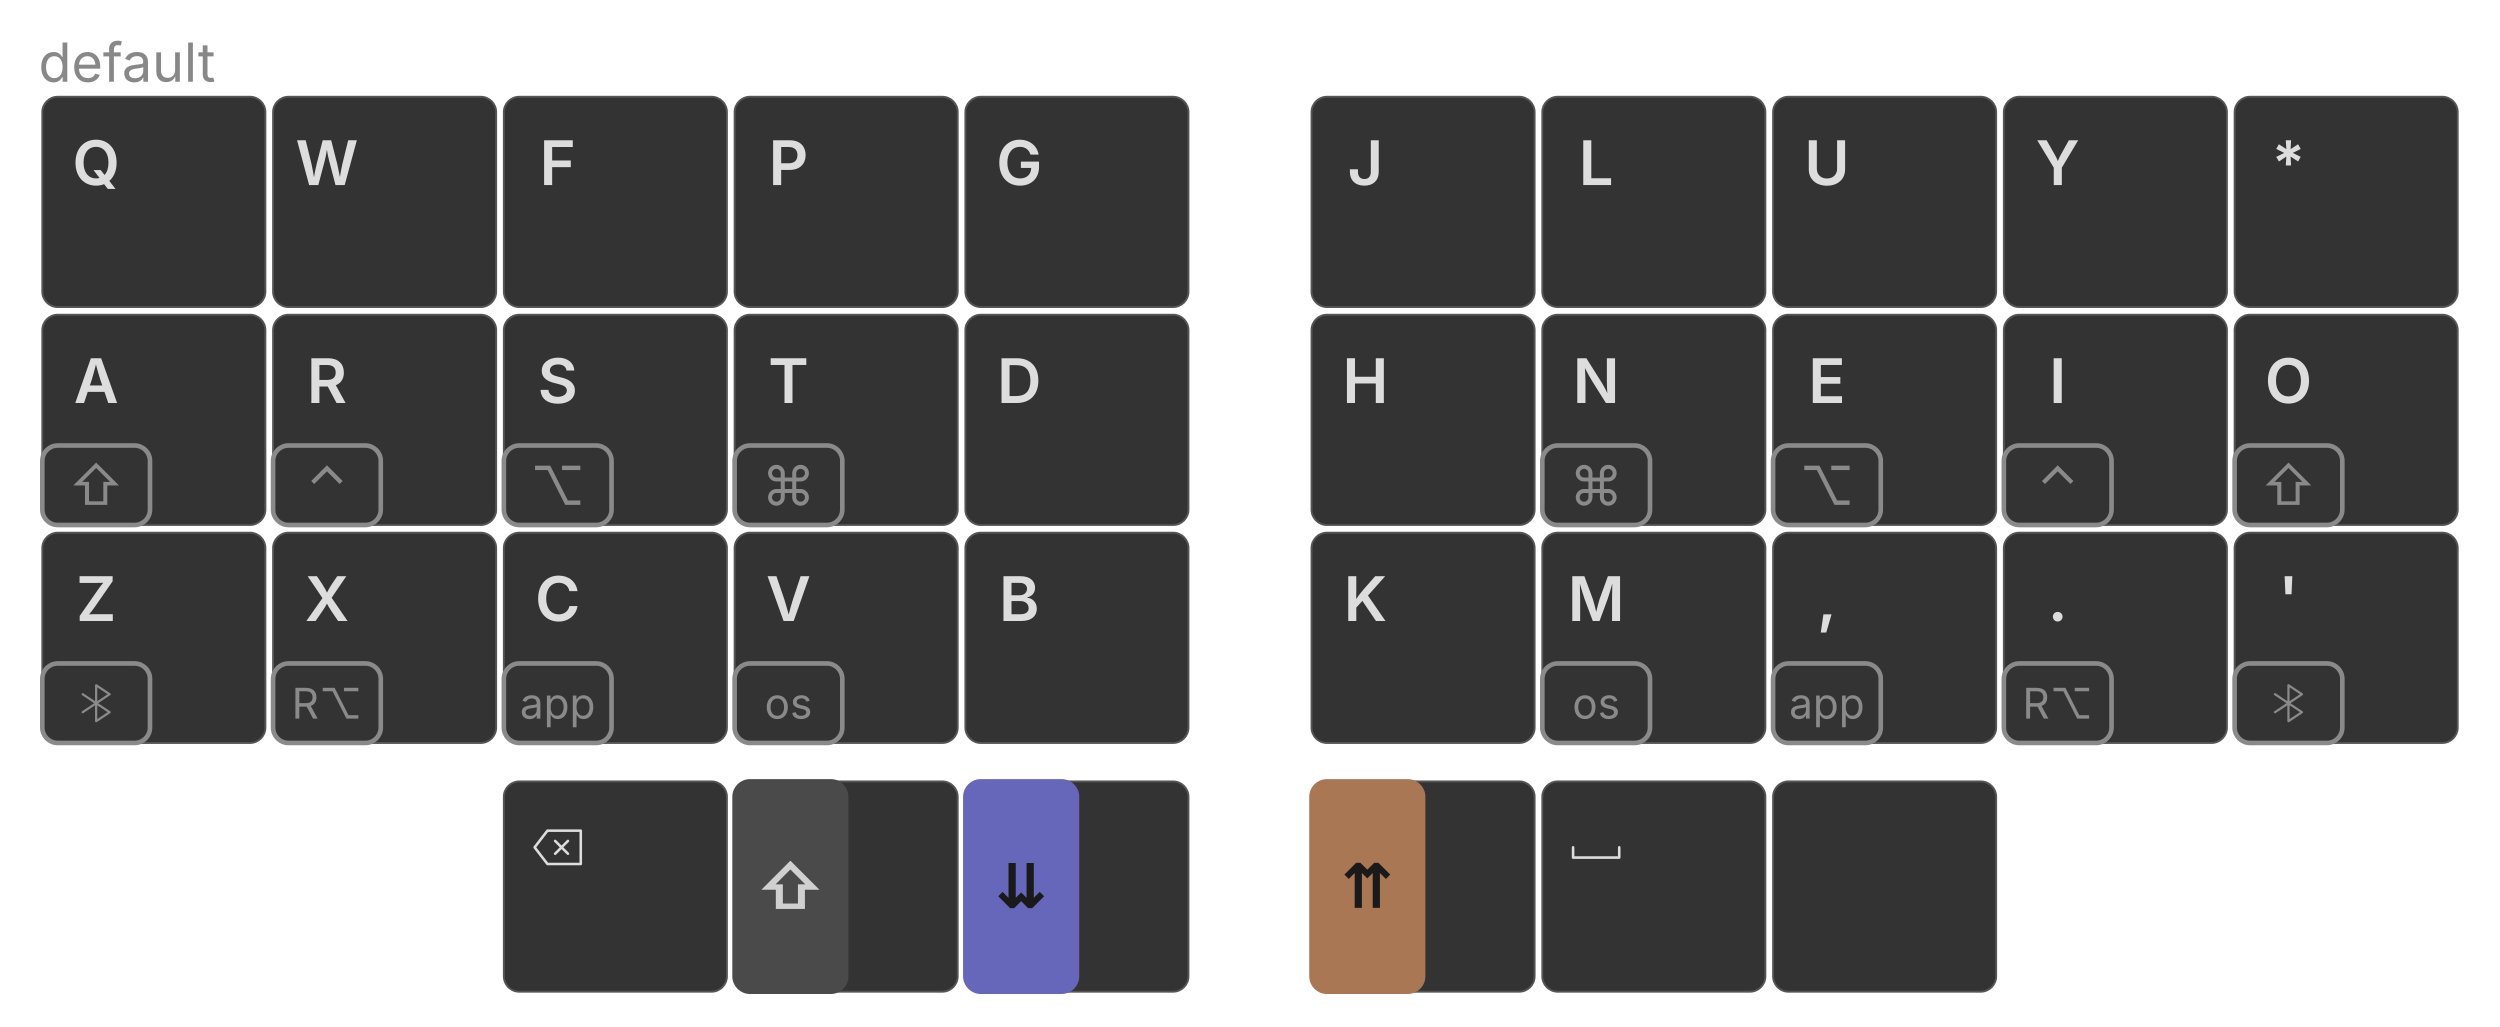
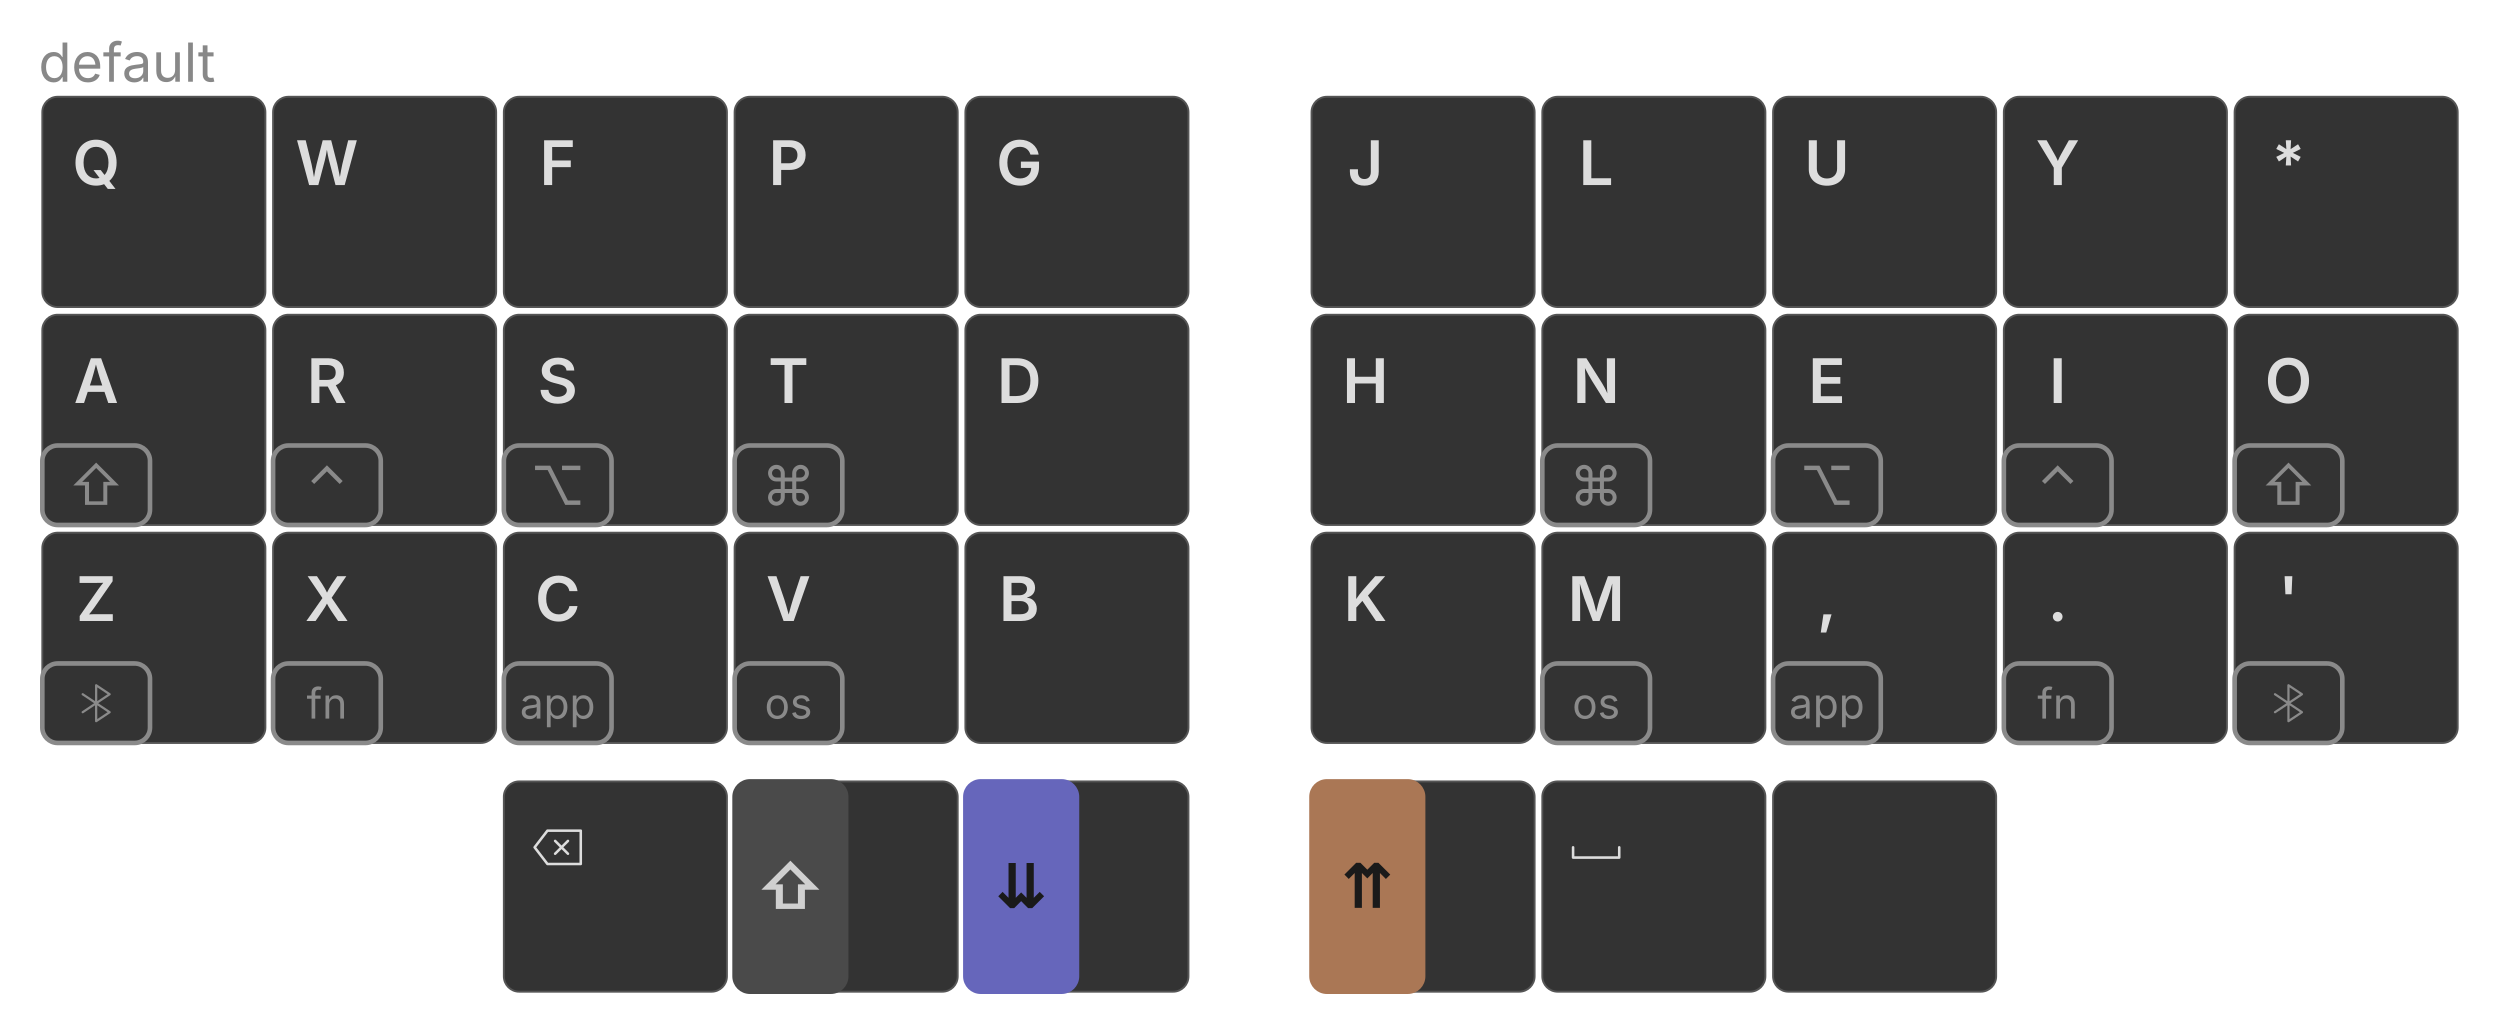
<svg xmlns="http://www.w3.org/2000/svg" class="keymap" width="650" height="267" viewBox="-10 -24 650.0 266.68">
  <style>/* Inter for letters. cairosvg uses only the first family, so marks
       Inter lacks (✦ ⇊ ⇈) set .dejavu; browsers still walk the stack. */
    svg.keymap { background: #1e1e2e;
                 font-family: Inter, "DejaVu Sans", "Segoe UI Symbol",
                              "Apple Symbols", sans-serif; }
    text.dejavu { font-family: "DejaVu Sans", "Segoe UI Symbol",
                  "Apple Symbols", sans-serif; }
    rect.keycap { fill: #333333; stroke: #555555; stroke-width: 0.5px; }
    text { fill: #c8c8c8; text-anchor: middle; dominant-baseline: central; }
    text.base { font-size: 16px; font-weight: 600; fill: #dddddd; }
    text.hold { font-size: 11px; }
    text.sym { font-size: 13px; fill: #9999ff; }
    text.num { font-size: 13px; fill: #ee9944; }
    text.oneshot { font-size: 12px; font-weight: 600; }
    use.glyph { fill: none; stroke: #c8c8c8; stroke-width: 2px;
                stroke-linecap: round; stroke-linejoin: round; }
    use.glyph.base { stroke: #dddddd; }
    use.glyph.sym { stroke: #9999ff; }
    use.glyph.num { stroke: #ee9944; }
    use.glyph.hold.tap-preferred.mod { stroke: #8a8a8a; }
    use.glyph.hold.hold-preferred.mod, use.glyph.oneshot.mod { stroke: #d0d0d0; }
    use.glyph.hold.hold-preferred.sym, use.glyph.oneshot.sym,
    use.glyph.hold.hold-preferred.nav, use.glyph.oneshot.nav { stroke: #1a1a1a; }
    use.glyph.hold.tap-preferred.sym { stroke: #9999ff; }
    use.glyph.hold.tap-preferred.nav { stroke: #ee9944; }
    rect.hold-box { stroke-width: 1.2px; }
    rect.hold-box.tap-preferred.mod { fill: none; stroke: #8a8a8a; }
    rect.hold-box.tap-preferred.sym { fill: none; stroke: #9999ff; }
    rect.hold-box.tap-preferred.nav { fill: none; stroke: #ee9944; }
    rect.hold-box.hold-preferred.mod { fill: #4a4a4a; stroke: #4a4a4a; }
    rect.hold-box.hold-preferred.sym { fill: #6666bb; stroke: #6666bb; }
    rect.hold-box.hold-preferred.nav { fill: #aa7755; stroke: #aa7755; }
    rect.hold-box.oneshot.mod { fill: #4a4a4a; stroke: #4a4a4a; }
    rect.hold-box.oneshot.sym { fill: #6666bb; stroke: #6666bb; }
    rect.hold-box.oneshot.nav { fill: #aa7755; stroke: #aa7755; }
    text.hold.hold-preferred.mod, text.oneshot.mod { fill: #d0d0d0; font-weight: 700; }
    text.hold.hold-preferred.sym, text.oneshot.sym,
    text.hold.hold-preferred.nav, text.oneshot.nav { fill: #1a1a1a; font-weight: 700; }
    text.hold.tap-preferred { fill: #8a8a8a; }
    text.hold.symbol { font-size: 14px; }
    text.oneshot.symbol { font-size: 16px; }
    text.title { font-size: 14px; fill: #888888; text-anchor: start; }</style>
  <defs>
    <path id="glyph_backspace" class="symbol" transform="scale(0.333333) translate(-24,-24)" d="M22,19l10,10 M22,29l10-10 M6,24l10,13h26v-26h-26z" />
    <path id="glyph_delete-word" class="symbol" transform="scale(0.333333) translate(-24,-24)" d="M22,19l10,10 M22,29l10-10 M6,24l10,13h26v-26h-26z M6,17l-6,7,6,7" />
    <path id="glyph_return" class="symbol" transform="scale(0.333333) translate(-24,-24)" d="M42,13V27H6 m8-8l-8,8l8,8" />
    <path id="glyph_space" class="symbol" transform="scale(0.333333) translate(-24,-24)" d="M42,24V32H6V24" />
    <path id="glyph_escape" class="symbol" transform="scale(0.333333) translate(-24,-24)" d="M24,24l-18-18 m0,10v-10h10 M24,6A18,18,0,1,1,6,24" />
    <path id="glyph_up" class="symbol" transform="scale(0.333333) translate(-24,-24)" d="M24,42v-36 m-8,6l8-8l8,8" />
    <path id="glyph_down" class="symbol" transform="scale(0.333333) translate(-24,-24)" d="M24,6v36 m-8,-6l8,8l8-8" />
    <path id="glyph_left" class="symbol" transform="scale(0.333333) translate(-24,-24)" d="M42,24h-36 m6-8l-8,8l8,8" />
    <path id="glyph_right" class="symbol" transform="scale(0.333333) translate(-24,-24)" d="M6,24h36 m-6-8l8,8l-8,8" />
    <path id="glyph_tab" class="symbol" transform="scale(0.333333) translate(-24,-24)" d="M6,12H32m-5-6l7,6l-7,6 M6,36H32m-5-6l7,6l-7,6 M42,8v32" />
    <path id="glyph_btab" class="symbol" transform="scale(0.333333) translate(-24,-24)" d="M42,12H16m5-6l-7,6l7,6 M42,36H16m5-6l-7,6l7,6 M6,8v32" />
    <path id="glyph_home" class="symbol" transform="scale(0.333333) translate(-24,-24)" d="M8,10v28 M8,16h32 M8,32h20" />
    <path id="glyph_end" class="symbol" transform="scale(0.333333) translate(-24,-24)" d="M40,10v28 M8,16h32 M20,32h20" />
    <path id="glyph_word-left" class="symbol" transform="scale(0.333333) translate(-24,-24)" d="M22,24h-16m6-8l-8,8l8,8 M26,17h16v14h-16z" />
    <path id="glyph_word-right" class="symbol" transform="scale(0.333333) translate(-24,-24)" d="M6,17h16v14h-16z M26,24h16m-6-8l8,8l-8,8" />
    <path id="glyph_hist-back" class="symbol" transform="scale(0.333333) translate(-24,-24)" d="M36,32A14,14 0 1 0 24,12m8-8l-8,8l8,8" />
    <path id="glyph_hist-fwd" class="symbol" transform="scale(0.333333) translate(-24,-24)" d="M12,32A14,14 0 1 1 24,12m-8-8l8,8l-8,8" />
    <path id="glyph_app-tab-prev" class="symbol" transform="scale(0.333333) translate(-24,-24)" d="M6,10h18v10h18v20H6z" />
    <path id="glyph_app-tab-next" class="symbol" transform="scale(0.333333) translate(-24,-24)" d="M6,20h18v-10h18v30H6z" />
    <path id="glyph_bluetooth" class="symbol" transform="scale(0.333333) translate(-24,-24)" d="M12,16 L36,32 L24,40 L24,8 L36,16 L12,32" />
  </defs>
  <text class="title" x="0" y="-8">default</text>
  <g transform="translate(0.00,0.00)">
    <rect class="keycap" x="1.0" y="1.0" width="58.0" height="54.67" rx="4.0" ry="4.0" />
    <text class="base" x="15.0" y="18.134">Q</text>
  </g>
  <g transform="translate(60.00,0.00)">
    <rect class="keycap" x="1.0" y="1.0" width="58.0" height="54.67" rx="4.0" ry="4.0" />
    <text class="base" x="15.0" y="18.134">W</text>
  </g>
  <g transform="translate(120.00,0.00)">
    <rect class="keycap" x="1.0" y="1.0" width="58.0" height="54.67" rx="4.0" ry="4.0" />
    <text class="base" x="15.0" y="18.134">F</text>
  </g>
  <g transform="translate(180.00,0.00)">
    <rect class="keycap" x="1.0" y="1.0" width="58.0" height="54.67" rx="4.0" ry="4.0" />
    <text class="base" x="15.0" y="18.134">P</text>
  </g>
  <g transform="translate(240.00,0.00)">
    <rect class="keycap" x="1.0" y="1.0" width="58.0" height="54.67" rx="4.0" ry="4.0" />
    <text class="base" x="15.0" y="18.134">G</text>
  </g>
  <g transform="translate(330.00,0.00)">
    <rect class="keycap" x="1.0" y="1.0" width="58.0" height="54.67" rx="4.0" ry="4.0" />
    <text class="base" x="15.0" y="18.134">J</text>
  </g>
  <g transform="translate(390.00,0.00)">
    <rect class="keycap" x="1.0" y="1.0" width="58.0" height="54.67" rx="4.0" ry="4.0" />
    <text class="base" x="15.0" y="18.134">L</text>
  </g>
  <g transform="translate(450.00,0.00)">
    <rect class="keycap" x="1.0" y="1.0" width="58.0" height="54.67" rx="4.0" ry="4.0" />
    <text class="base" x="15.0" y="18.134">U</text>
  </g>
  <g transform="translate(510.00,0.00)">
    <rect class="keycap" x="1.0" y="1.0" width="58.0" height="54.67" rx="4.0" ry="4.0" />
    <text class="base" x="15.0" y="18.134">Y</text>
  </g>
  <g transform="translate(570.00,0.00)">
    <rect class="keycap" x="1.0" y="1.0" width="58.0" height="54.67" rx="4.0" ry="4.0" />
    <text class="base" x="15.0" y="18.134">*</text>
  </g>
  <g transform="translate(0.00,56.67)">
    <rect class="keycap" x="1.0" y="1.0" width="58.0" height="54.67" rx="4.0" ry="4.0" />
    <rect class="hold-box tap-preferred mod" x="1.0" y="35.002" width="28.0" height="20.668" rx="4.0" ry="4.0" />
    <text class="base" x="15.0" y="18.134">A</text>
    <text class="hold tap-preferred mod symbol" x="15.0" y="45.336">⇧</text>
  </g>
  <g transform="translate(60.00,56.67)">
    <rect class="keycap" x="1.0" y="1.0" width="58.0" height="54.67" rx="4.0" ry="4.0" />
    <rect class="hold-box tap-preferred mod" x="1.0" y="35.002" width="28.0" height="20.668" rx="4.0" ry="4.0" />
    <text class="base" x="15.0" y="18.134">R</text>
    <text class="hold tap-preferred mod symbol" x="15.0" y="45.336">⌃</text>
  </g>
  <g transform="translate(120.00,56.67)">
    <rect class="keycap" x="1.0" y="1.0" width="58.0" height="54.67" rx="4.0" ry="4.0" />
    <rect class="hold-box tap-preferred mod" x="1.0" y="35.002" width="28.0" height="20.668" rx="4.0" ry="4.0" />
    <text class="base" x="15.0" y="18.134">S</text>
    <text class="hold tap-preferred mod symbol" x="15.0" y="45.336">⌥</text>
  </g>
  <g transform="translate(180.00,56.67)">
    <rect class="keycap" x="1.0" y="1.0" width="58.0" height="54.67" rx="4.0" ry="4.0" />
    <rect class="hold-box tap-preferred mod" x="1.0" y="35.002" width="28.0" height="20.668" rx="4.0" ry="4.0" />
    <text class="base" x="15.0" y="18.134">T</text>
    <text class="hold tap-preferred mod symbol" x="15.0" y="45.336">⌘</text>
  </g>
  <g transform="translate(240.00,56.67)">
    <rect class="keycap" x="1.0" y="1.0" width="58.0" height="54.67" rx="4.0" ry="4.0" />
    <text class="base" x="15.0" y="18.134">D</text>
  </g>
  <g transform="translate(330.00,56.67)">
    <rect class="keycap" x="1.0" y="1.0" width="58.0" height="54.67" rx="4.0" ry="4.0" />
    <text class="base" x="15.0" y="18.134">H</text>
  </g>
  <g transform="translate(390.00,56.67)">
    <rect class="keycap" x="1.0" y="1.0" width="58.0" height="54.67" rx="4.0" ry="4.0" />
    <rect class="hold-box tap-preferred mod" x="1.0" y="35.002" width="28.0" height="20.668" rx="4.0" ry="4.0" />
    <text class="base" x="15.0" y="18.134">N</text>
    <text class="hold tap-preferred mod symbol" x="15.0" y="45.336">⌘</text>
  </g>
  <g transform="translate(450.00,56.67)">
    <rect class="keycap" x="1.0" y="1.0" width="58.0" height="54.67" rx="4.0" ry="4.0" />
    <rect class="hold-box tap-preferred mod" x="1.0" y="35.002" width="28.0" height="20.668" rx="4.0" ry="4.0" />
    <text class="base" x="15.0" y="18.134">E</text>
    <text class="hold tap-preferred mod symbol" x="15.0" y="45.336">⌥</text>
  </g>
  <g transform="translate(510.00,56.67)">
    <rect class="keycap" x="1.0" y="1.0" width="58.0" height="54.67" rx="4.0" ry="4.0" />
    <rect class="hold-box tap-preferred mod" x="1.0" y="35.002" width="28.0" height="20.668" rx="4.0" ry="4.0" />
    <text class="base" x="15.0" y="18.134">I</text>
    <text class="hold tap-preferred mod symbol" x="15.0" y="45.336">⌃</text>
  </g>
  <g transform="translate(570.00,56.67)">
    <rect class="keycap" x="1.0" y="1.0" width="58.0" height="54.67" rx="4.0" ry="4.0" />
    <rect class="hold-box tap-preferred mod" x="1.0" y="35.002" width="28.0" height="20.668" rx="4.0" ry="4.0" />
    <text class="base" x="15.0" y="18.134">O</text>
    <text class="hold tap-preferred mod symbol" x="15.0" y="45.336">⇧</text>
  </g>
  <g transform="translate(0.00,113.34)">
    <rect class="keycap" x="1.0" y="1.0" width="58.0" height="54.67" rx="4.0" ry="4.0" />
    <rect class="hold-box tap-preferred mod" x="1.0" y="35.002" width="28.0" height="20.668" rx="4.0" ry="4.0" />
    <text class="base" x="15.0" y="18.134">Z</text>
    <g transform="translate(15.0,45.336) scale(0.875)">
      <use class="glyph hold tap-preferred mod" href="#glyph_bluetooth" />
    </g>
  </g>
  <g transform="translate(60.00,113.34)">
    <rect class="keycap" x="1.0" y="1.0" width="58.0" height="54.67" rx="4.0" ry="4.0" />
    <rect class="hold-box tap-preferred mod" x="1.0" y="35.002" width="28.0" height="20.668" rx="4.0" ry="4.0" />
    <text class="base" x="15.0" y="18.134">X</text>
-     <text class="hold tap-preferred mod" x="15.0" y="45.336">R⌥</text>
+     <text class="hold tap-preferred mod" x="15.0" y="45.336">fn</text>
  </g>
  <g transform="translate(120.00,113.34)">
    <rect class="keycap" x="1.0" y="1.0" width="58.0" height="54.67" rx="4.0" ry="4.0" />
    <rect class="hold-box tap-preferred mod" x="1.0" y="35.002" width="28.0" height="20.668" rx="4.0" ry="4.0" />
    <text class="base" x="15.0" y="18.134">C</text>
    <text class="hold tap-preferred mod" x="15.0" y="45.336">app</text>
  </g>
  <g transform="translate(180.00,113.34)">
    <rect class="keycap" x="1.0" y="1.0" width="58.0" height="54.67" rx="4.0" ry="4.0" />
    <rect class="hold-box tap-preferred mod" x="1.0" y="35.002" width="28.0" height="20.668" rx="4.0" ry="4.0" />
    <text class="base" x="15.0" y="18.134">V</text>
    <text class="hold tap-preferred mod" x="15.0" y="45.336">os</text>
  </g>
  <g transform="translate(240.00,113.34)">
    <rect class="keycap" x="1.0" y="1.0" width="58.0" height="54.67" rx="4.0" ry="4.0" />
    <text class="base" x="15.0" y="18.134">B</text>
  </g>
  <g transform="translate(330.00,113.34)">
    <rect class="keycap" x="1.0" y="1.0" width="58.0" height="54.67" rx="4.0" ry="4.0" />
    <text class="base" x="15.0" y="18.134">K</text>
  </g>
  <g transform="translate(390.00,113.34)">
    <rect class="keycap" x="1.0" y="1.0" width="58.0" height="54.67" rx="4.0" ry="4.0" />
    <rect class="hold-box tap-preferred mod" x="1.0" y="35.002" width="28.0" height="20.668" rx="4.0" ry="4.0" />
    <text class="base" x="15.0" y="18.134">M</text>
    <text class="hold tap-preferred mod" x="15.0" y="45.336">os</text>
  </g>
  <g transform="translate(450.00,113.34)">
    <rect class="keycap" x="1.0" y="1.0" width="58.0" height="54.67" rx="4.0" ry="4.0" />
    <rect class="hold-box tap-preferred mod" x="1.0" y="35.002" width="28.0" height="20.668" rx="4.0" ry="4.0" />
    <text class="base" x="15.0" y="18.134">,</text>
    <text class="hold tap-preferred mod" x="15.0" y="45.336">app</text>
  </g>
  <g transform="translate(510.00,113.34)">
    <rect class="keycap" x="1.0" y="1.0" width="58.0" height="54.67" rx="4.0" ry="4.0" />
    <rect class="hold-box tap-preferred mod" x="1.0" y="35.002" width="28.0" height="20.668" rx="4.0" ry="4.0" />
    <text class="base" x="15.0" y="18.134">.</text>
-     <text class="hold tap-preferred mod" x="15.0" y="45.336">R⌥</text>
+     <text class="hold tap-preferred mod" x="15.0" y="45.336">fn</text>
  </g>
  <g transform="translate(570.00,113.34)">
    <rect class="keycap" x="1.0" y="1.0" width="58.0" height="54.67" rx="4.0" ry="4.0" />
    <rect class="hold-box tap-preferred mod" x="1.0" y="35.002" width="28.0" height="20.668" rx="4.0" ry="4.0" />
    <text class="base" x="15.0" y="18.134">'</text>
    <g transform="translate(15.0,45.336) scale(0.875)">
      <use class="glyph hold tap-preferred mod" href="#glyph_bluetooth" />
    </g>
  </g>
  <g transform="translate(120.00,178.01)">
    <rect class="keycap" x="1.0" y="1.0" width="58.0" height="54.67" rx="4.0" ry="4.0" />
    <use class="glyph base" href="#glyph_backspace" x="15.0" y="18.134" />
  </g>
  <g transform="translate(180.00,178.01)">
    <rect class="keycap" x="1.0" y="1.0" width="58.0" height="54.67" rx="4.0" ry="4.0" />
    <rect class="hold-box oneshot mod" x="1.0" y="1.0" width="29.0" height="54.67" rx="4.0" ry="4.0" />
    <text class="oneshot symbol mod" x="15.5" y="28.335">⇧</text>
  </g>
  <g transform="translate(240.00,178.01)">
    <rect class="keycap" x="1.0" y="1.0" width="58.0" height="54.67" rx="4.0" ry="4.0" />
    <rect class="hold-box oneshot sym" x="1.0" y="1.0" width="29.0" height="54.67" rx="4.0" ry="4.0" />
    <text class="oneshot symbol sym dejavu" x="15.5" y="28.335">⇊</text>
  </g>
  <g transform="translate(330.00,178.01)">
    <rect class="keycap" x="1.0" y="1.0" width="58.0" height="54.67" rx="4.0" ry="4.0" />
    <rect class="hold-box oneshot nav" x="1.0" y="1.0" width="29.0" height="54.67" rx="4.0" ry="4.0" />
    <text class="oneshot symbol nav dejavu" x="15.5" y="28.335">⇈</text>
  </g>
  <g transform="translate(390.00,178.01)">
    <rect class="keycap" x="1.0" y="1.0" width="58.0" height="54.67" rx="4.0" ry="4.0" />
    <use class="glyph base" href="#glyph_space" x="15.0" y="18.134" />
  </g>
  <g transform="translate(450.00,178.01)">
    <rect class="keycap" x="1.0" y="1.0" width="58.0" height="54.67" rx="4.0" ry="4.0" />
  </g>
</svg>
